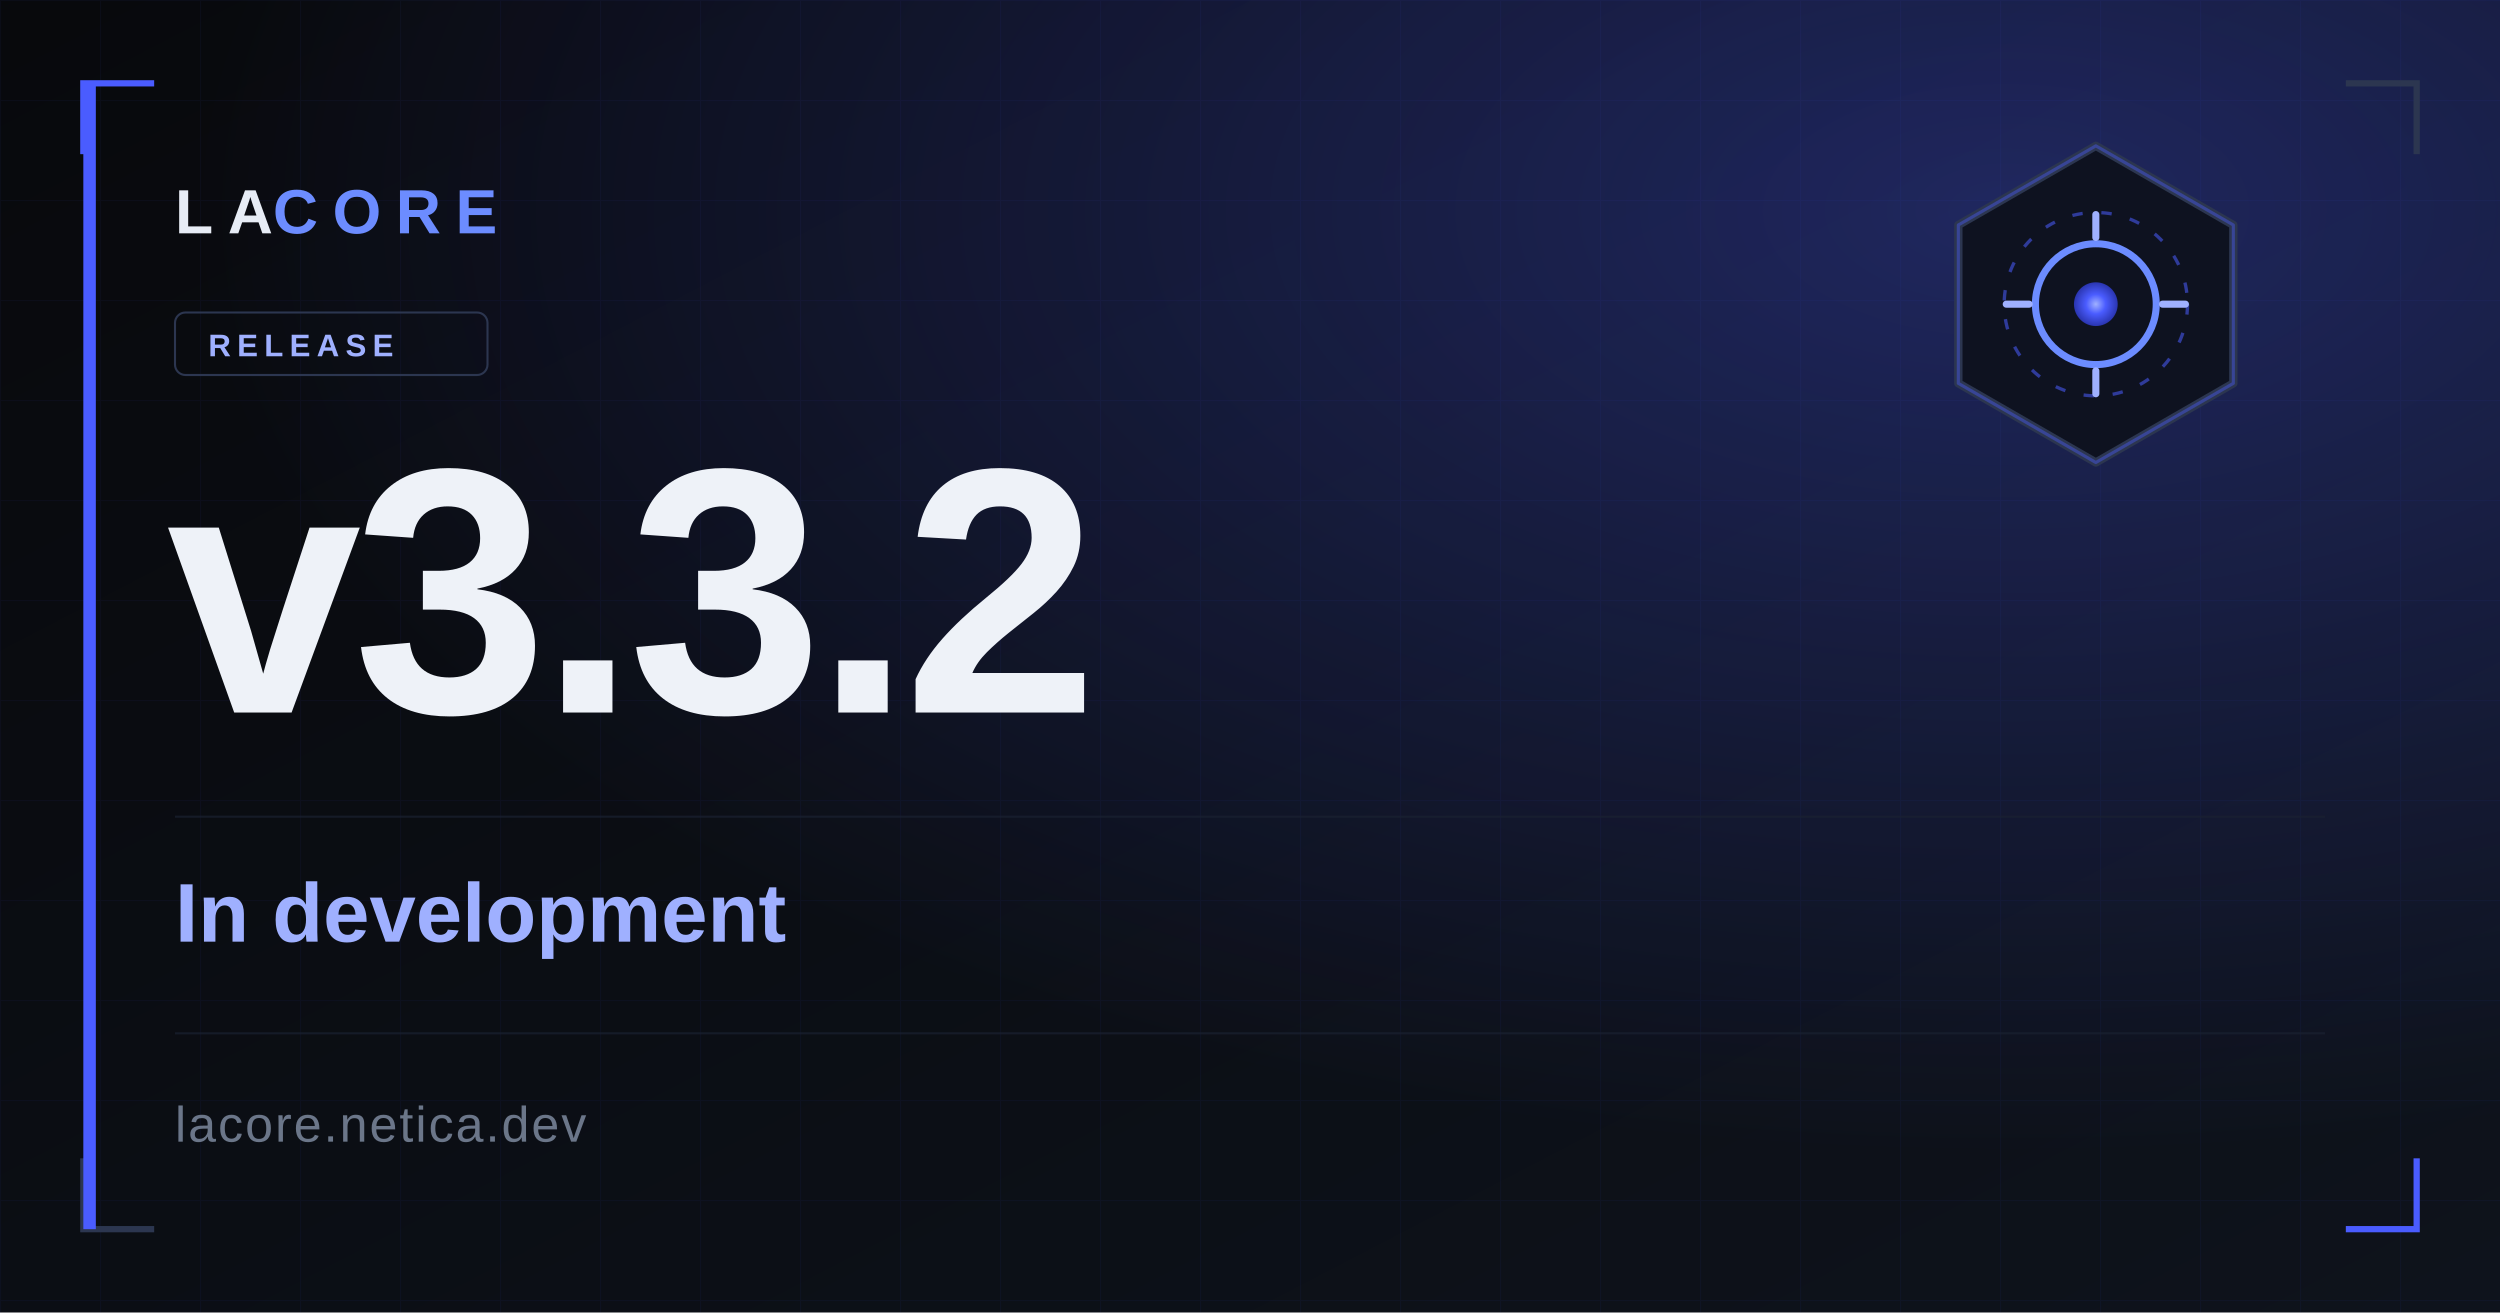
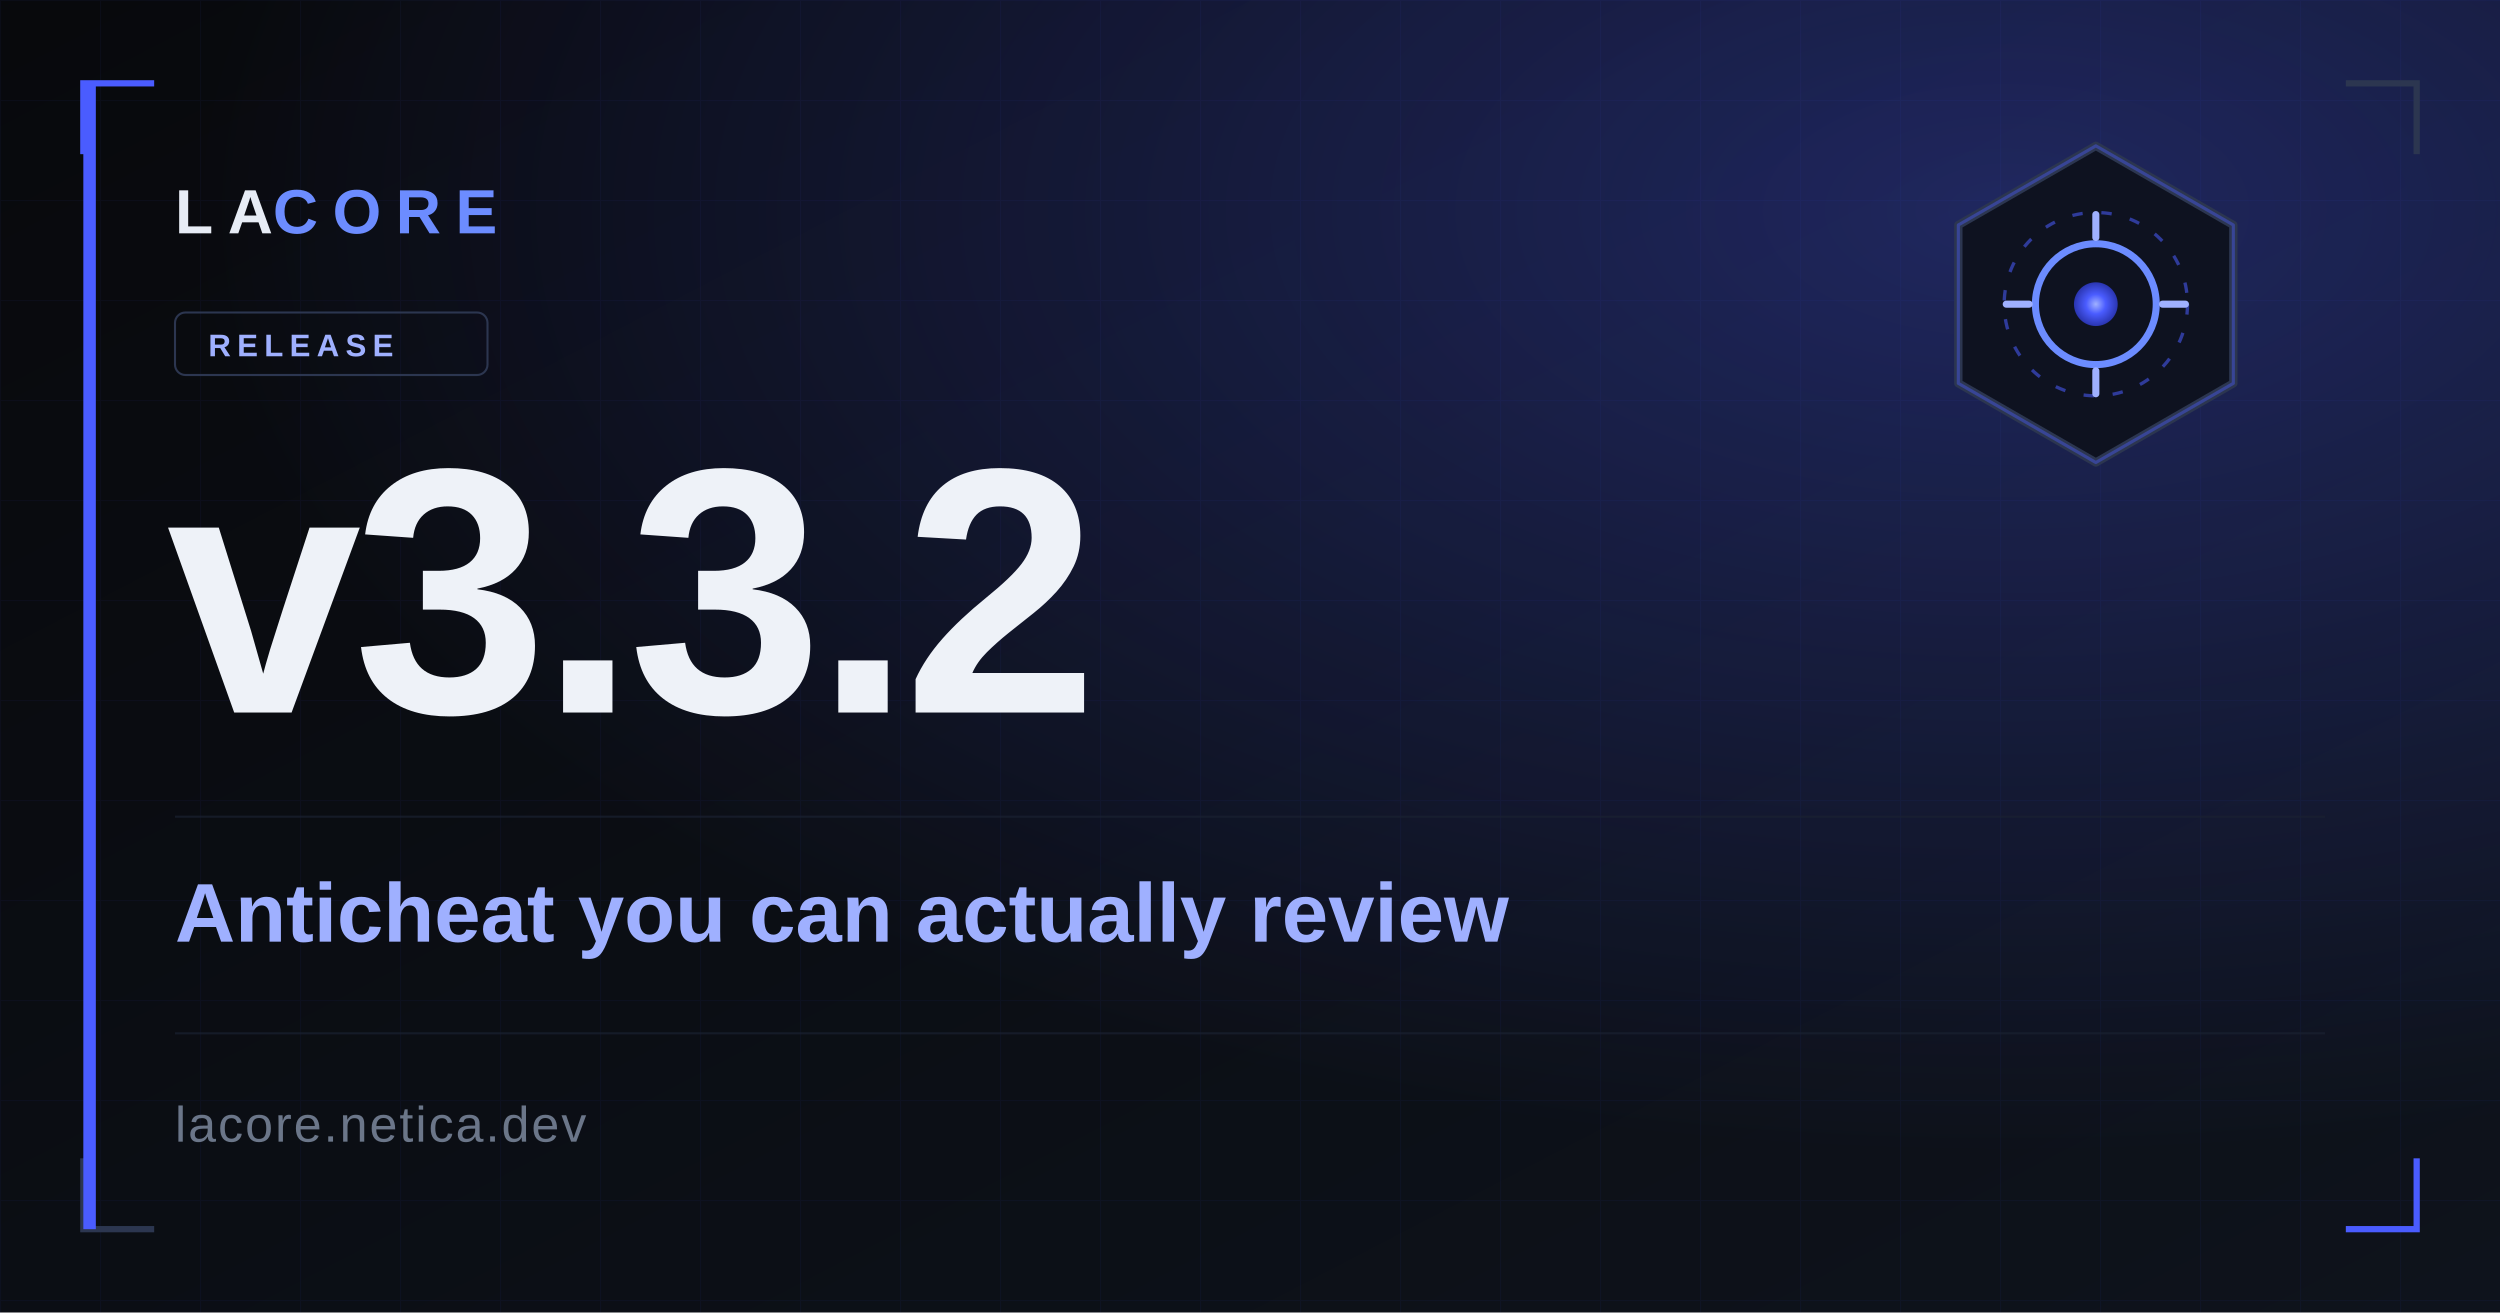
<svg xmlns="http://www.w3.org/2000/svg" viewBox="0 0 1200 630" font-family="'Chakra Petch', 'Segoe UI', system-ui, -apple-system, Arial, sans-serif">
  <defs>
    <linearGradient id="bg" x1="0" y1="0" x2="1" y2="1">
      <stop offset="0" stop-color="#08090c" />
      <stop offset="1" stop-color="#0e131c" />
    </linearGradient>
    <radialGradient id="glow" cx="0.8" cy="0.16" r="0.72">
      <stop offset="0" stop-color="#4a5cff" stop-opacity="0.32" />
      <stop offset="1" stop-color="#4a5cff" stop-opacity="0" />
    </radialGradient>
    <radialGradient id="core" cx="0.5" cy="0.5" r="0.5">
      <stop offset="0" stop-color="#9fb0ff" />
      <stop offset="0.45" stop-color="#4a5cff" />
      <stop offset="1" stop-color="#2a35b0" />
    </radialGradient>
    <pattern id="grid" width="48" height="48" patternUnits="userSpaceOnUse">
      <path d="M48 0H0V48" fill="none" stroke="#4a5cff" stroke-opacity="0.05" stroke-width="1" />
    </pattern>
  </defs>
  <rect width="1200" height="630" fill="url(#bg)" />
  <rect width="1200" height="630" fill="url(#grid)" />
  <rect width="1200" height="630" fill="url(#glow)" />
  <g stroke="#4a5cff" stroke-width="3" fill="none">
    <path d="M40 74 V40 H74" />
    <path d="M1160 556 V590 H1126" />
  </g>
  <g stroke="#2c3650" stroke-width="3" fill="none">
    <path d="M1160 74 V40 H1126" />
    <path d="M40 556 V590 H74" />
  </g>
  <rect x="40" y="40" width="6" height="550" fill="#4a5cff" />
  <g transform="translate(1006 150)">
    <g transform="translate(-90 -90)">
      <polygon points="90,10 156,48 156,124 90,162 24,124 24,48" fill="#0e1220" stroke="#2c3650" stroke-width="4" stroke-linejoin="round" />
      <polygon points="90,10 156,48 156,124 90,162 24,124 24,48" fill="none" stroke="#4a5cff" stroke-width="1.5" stroke-linejoin="round" opacity="0.4" />
      <circle cx="90" cy="86" r="44" fill="none" stroke="#4a5cff" stroke-width="1.6" stroke-dasharray="5 9" opacity="0.55" />
      <circle cx="90" cy="86" r="29" fill="none" stroke="#6c8cff" stroke-width="3.4" />
      <circle cx="90" cy="86" r="10.5" fill="url(#core)" />
      <g stroke="#9fb0ff" stroke-width="3.4" stroke-linecap="round">
        <line x1="90" y1="43" x2="90" y2="54" />
        <line x1="90" y1="118" x2="90" y2="129" />
        <line x1="47" y1="86" x2="58" y2="86" />
        <line x1="122" y1="86" x2="133" y2="86" />
      </g>
    </g>
  </g>
  <g stroke="#1a2131" stroke-width="1" opacity="0.7">
    <line x1="84" y1="392" x2="1116" y2="392" />
    <line x1="84" y1="496" x2="1116" y2="496" />
  </g>
  <text x="84" y="112" fill="#e7ecf5" font-size="30" font-weight="700" letter-spacing="7">LA<tspan fill="#6c8cff">CORE</tspan>
  </text>
  <g>
    <rect x="84" y="150" width="150" height="30" rx="5" fill="none" stroke="#2c3650" />
    <text x="100" y="171" fill="#9fb0ff" font-size="15" font-weight="700" letter-spacing="3">RELEASE</text>
  </g>
  <text x="80" y="342" fill="#eef2f8" font-size="168" font-weight="700" letter-spacing="-4">v3.3.2</text>
-   <text x="84" y="452" fill="#9fb0ff" font-size="40" font-weight="600">In development</text>
+   <text x="84" y="452" fill="#9fb0ff" font-size="40" font-weight="600">Anticheat you can actually review</text>
  <text x="84" y="548" fill="#6b7689" font-size="24" font-weight="500" letter-spacing="1">lacore.netica.dev</text>
  <text x="1116" y="548" fill="#4d5872" font-size="22" font-weight="500" letter-spacing="2" text-anchor="end" />
</svg>
